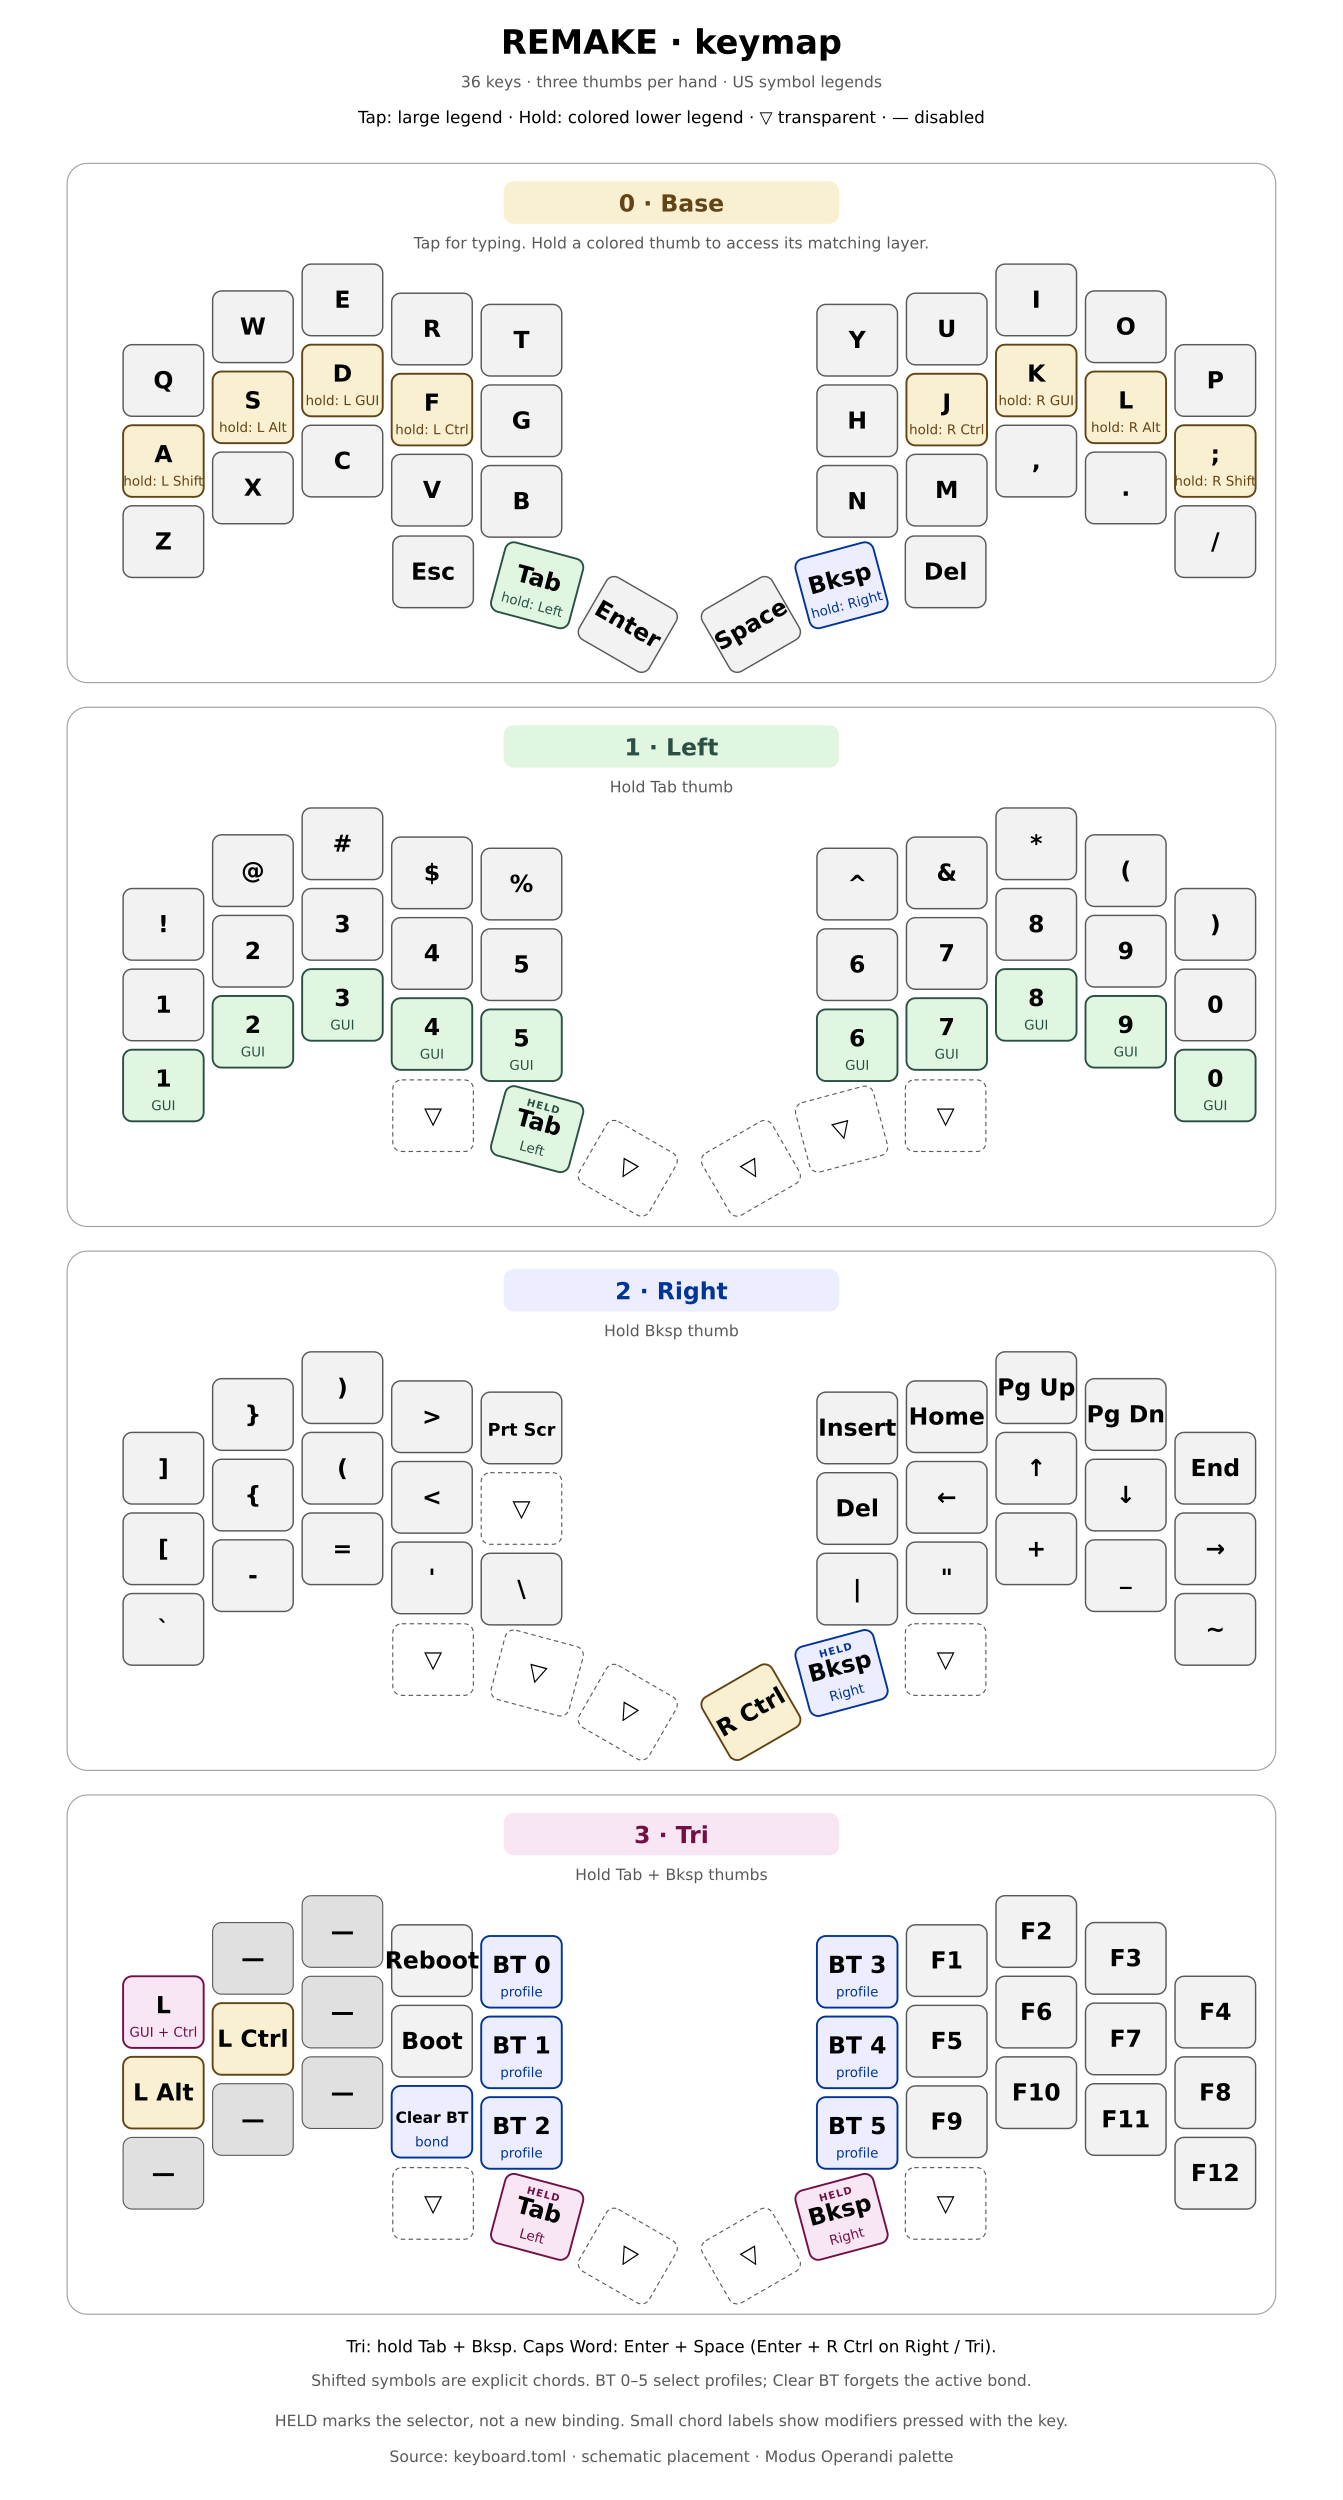
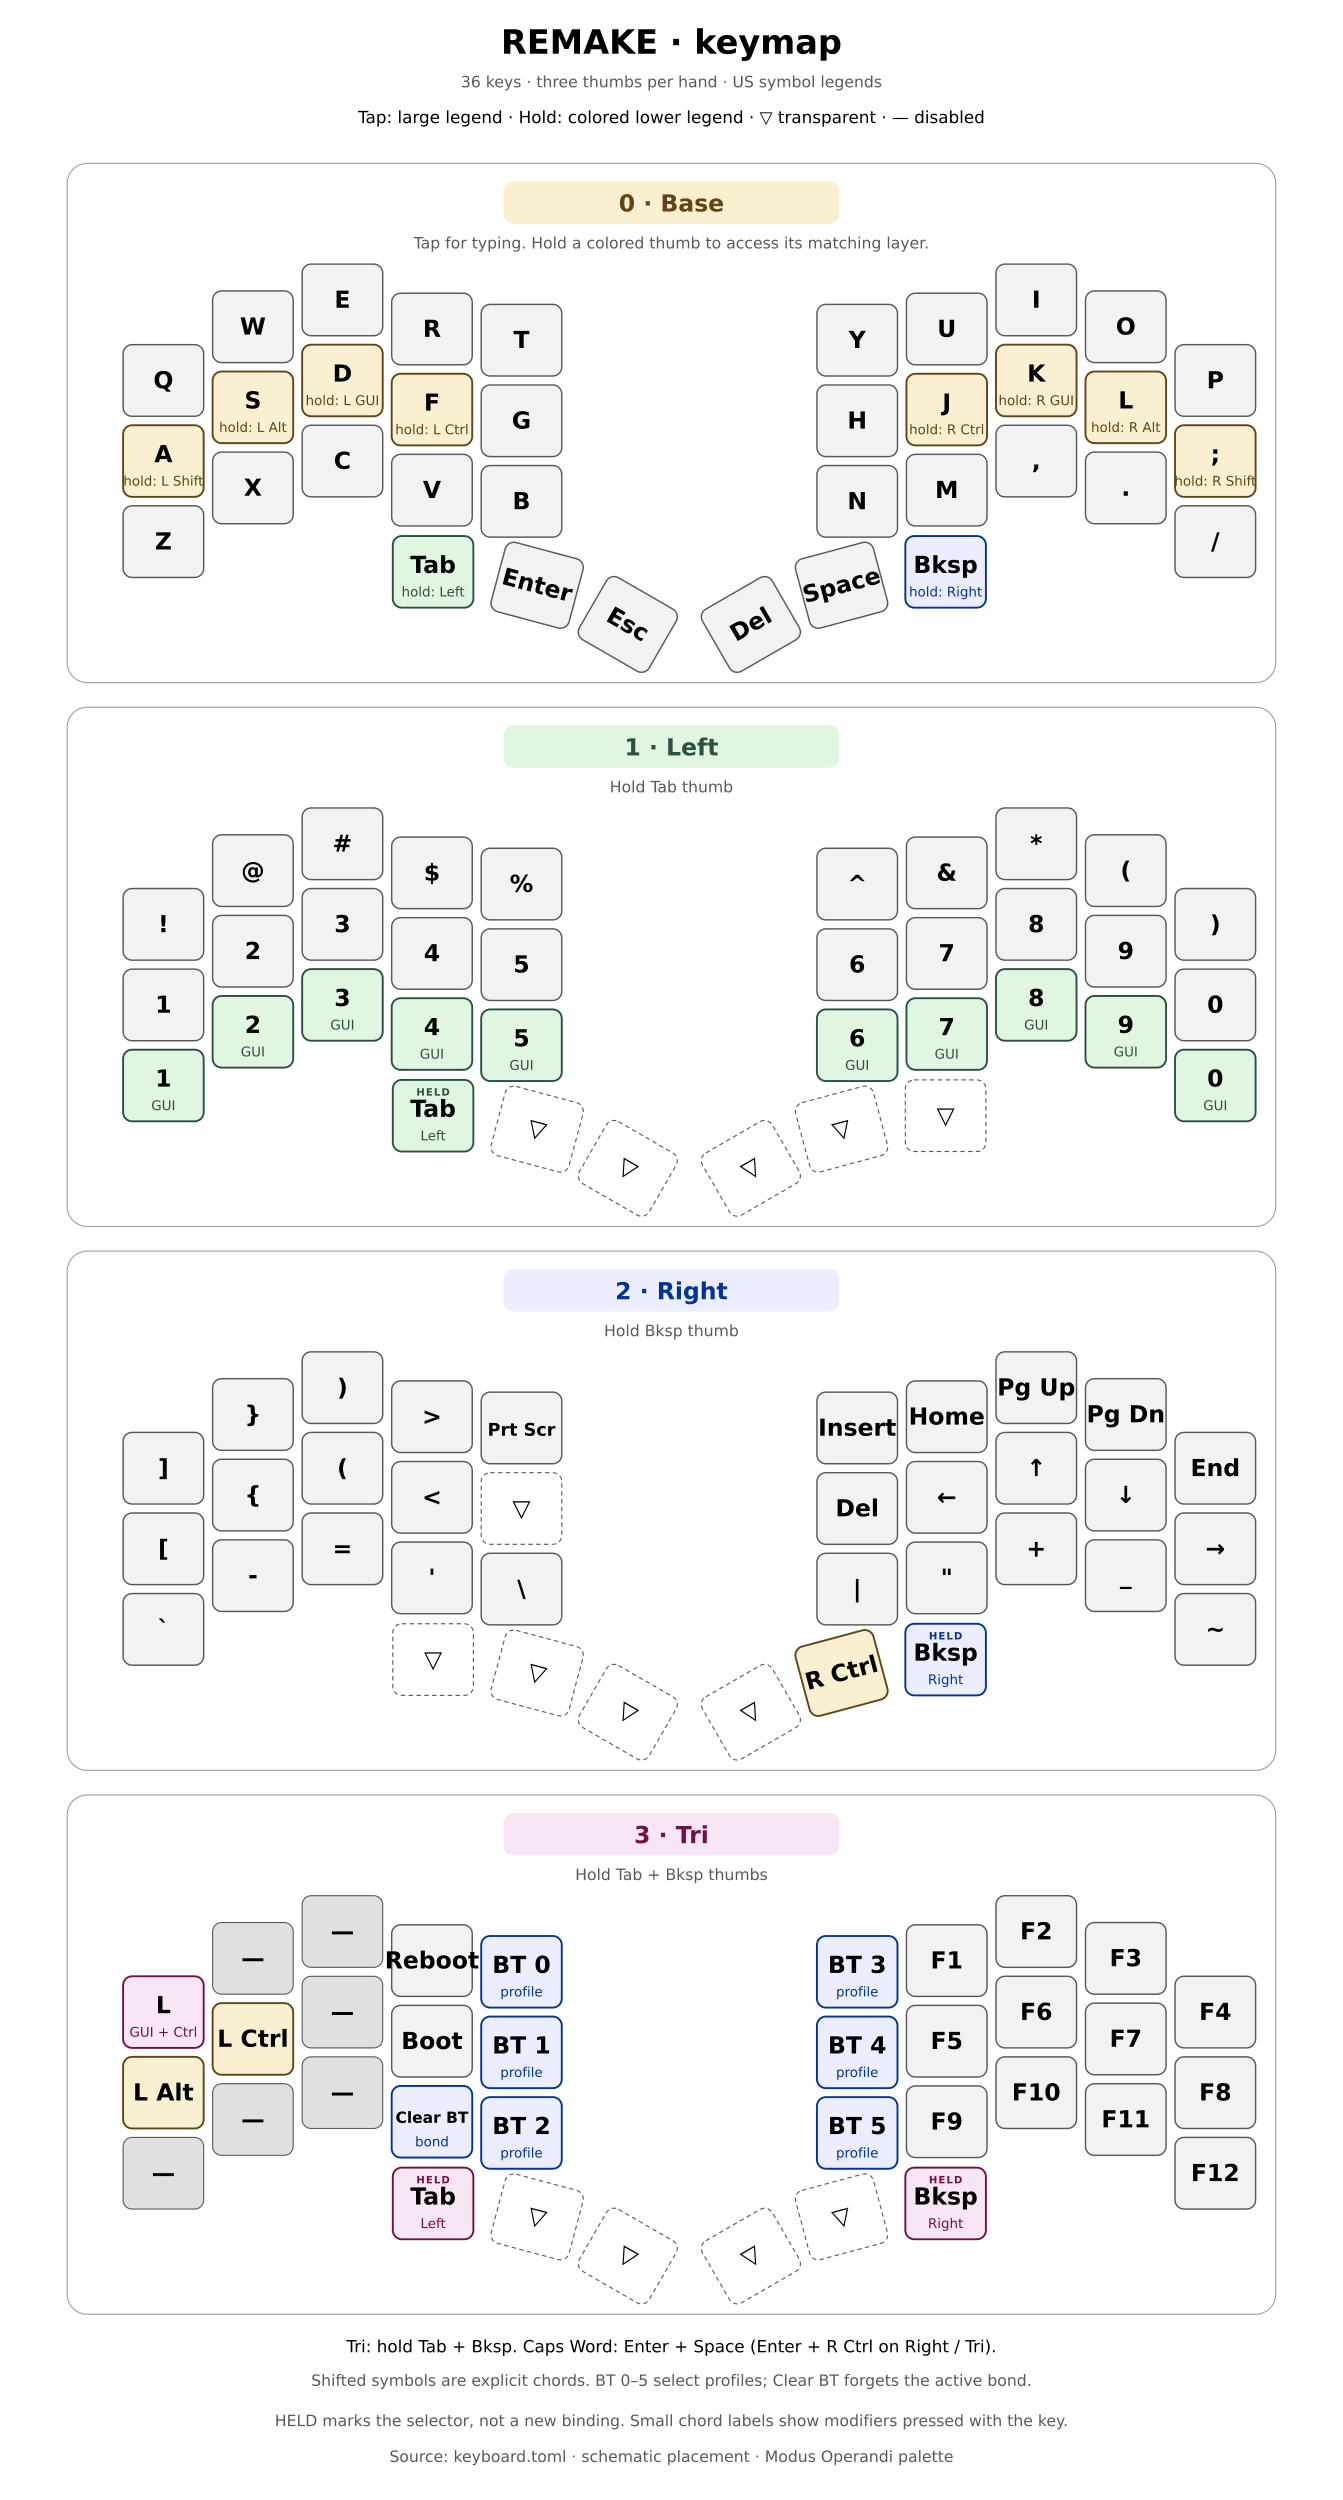
<svg xmlns="http://www.w3.org/2000/svg" width="1200" height="2234" viewBox="0 0 1200 2234" role="img" aria-labelledby="title description">
  <style>
text{font-family:"DejaVu Sans",sans-serif;fill:#000000;text-anchor:middle}
.binding text{fill:#000000}
.dim{fill:#595959}.binding .dim{fill:#595959}
.title{font-size:30px;font-weight:700}
.heading{font-size:21px;font-weight:700}.caption{font-size:14px}
.legend{font-size:15px}.main{font-size:21px;font-weight:600}
.sub{font-size:12px}.flag{font-size:9px;font-weight:700;letter-spacing:1px}
.key{fill:#f2f2f2;stroke:#595959;stroke-width:1.3}
.disabled{fill:#e0e0e0;stroke:#595959;stroke-width:1}
.transparent{fill:#ffffff;stroke:#595959;stroke-dasharray:4 3}
</style>
  <rect width="1200" height="2234" fill="#ffffff" />
  <text class="title" x="600" y="48">REMAKE · keymap</text>
  <text class="caption dim" x="600" y="78">36 keys · three thumbs per hand · US symbol legends</text>
  <text class="legend" x="600" y="110">Tap: large legend · Hold: colored lower legend · ▽ transparent · — disabled</text>
  <g id="layer-0" data-layer="Base">
    <rect x="60" y="146" width="1080" height="464" rx="18" fill="#ffffff" stroke="#9f9f9f" />
    <rect x="450" y="162" width="300" height="38" rx="9" fill="#f8f0d0" />
    <text class="heading" x="600" y="189" style="fill:#624416">0 · Base</text>
    <text class="caption dim" x="600" y="222">Tap for typing. Hold a colored thumb to access its matching layer.</text>
    <g class="binding" data-row="0" data-col="0" data-action="Q" transform="translate(146 340) rotate(0)">
      <rect class="key" x="-36" y="-32" width="72" height="64" rx="8" />
      <text class="main" x="0" y="7" style="font-size:21.0px">Q</text>
    </g>
    <g class="binding" data-row="0" data-col="1" data-action="W" transform="translate(226 292) rotate(0)">
      <rect class="key" x="-36" y="-32" width="72" height="64" rx="8" />
      <text class="main" x="0" y="7" style="font-size:21.0px">W</text>
    </g>
    <g class="binding" data-row="0" data-col="2" data-action="E" transform="translate(306 268) rotate(0)">
      <rect class="key" x="-36" y="-32" width="72" height="64" rx="8" />
      <text class="main" x="0" y="7" style="font-size:21.0px">E</text>
    </g>
    <g class="binding" data-row="0" data-col="3" data-action="R" transform="translate(386 294) rotate(0)">
      <rect class="key" x="-36" y="-32" width="72" height="64" rx="8" />
      <text class="main" x="0" y="7" style="font-size:21.0px">R</text>
    </g>
    <g class="binding" data-row="0" data-col="4" data-action="T" transform="translate(466 304) rotate(0)">
      <rect class="key" x="-36" y="-32" width="72" height="64" rx="8" />
      <text class="main" x="0" y="7" style="font-size:21.0px">T</text>
    </g>
    <g class="binding" data-row="0" data-col="5" data-action="Y" transform="translate(766 304) rotate(0)">
      <rect class="key" x="-36" y="-32" width="72" height="64" rx="8" />
      <text class="main" x="0" y="7" style="font-size:21.0px">Y</text>
    </g>
    <g class="binding" data-row="0" data-col="6" data-action="U" transform="translate(846 294) rotate(0)">
      <rect class="key" x="-36" y="-32" width="72" height="64" rx="8" />
      <text class="main" x="0" y="7" style="font-size:21.0px">U</text>
    </g>
    <g class="binding" data-row="0" data-col="7" data-action="I" transform="translate(926 268) rotate(0)">
      <rect class="key" x="-36" y="-32" width="72" height="64" rx="8" />
      <text class="main" x="0" y="7" style="font-size:21.0px">I</text>
    </g>
    <g class="binding" data-row="0" data-col="8" data-action="O" transform="translate(1006 292) rotate(0)">
      <rect class="key" x="-36" y="-32" width="72" height="64" rx="8" />
      <text class="main" x="0" y="7" style="font-size:21.0px">O</text>
    </g>
    <g class="binding" data-row="0" data-col="9" data-action="P" transform="translate(1086 340) rotate(0)">
      <rect class="key" x="-36" y="-32" width="72" height="64" rx="8" />
      <text class="main" x="0" y="7" style="font-size:21.0px">P</text>
    </g>
    <g class="binding" data-row="1" data-col="0" data-action="MT(A, LShift)" transform="translate(146 412) rotate(0)">
      <rect class="key" x="-36" y="-32" width="72" height="64" rx="8" style="fill:#f8f0d0;stroke:#624416;stroke-width:1.7" />
      <text class="main" x="0" y="1" style="font-size:21.0px">A</text>
      <text class="sub" x="0" y="22" style="fill:#624416" textLength="64" lengthAdjust="spacingAndGlyphs">hold: L Shift</text>
    </g>
    <g class="binding" data-row="1" data-col="1" data-action="MT(S, LAlt)" transform="translate(226 364) rotate(0)">
      <rect class="key" x="-36" y="-32" width="72" height="64" rx="8" style="fill:#f8f0d0;stroke:#624416;stroke-width:1.7" />
      <text class="main" x="0" y="1" style="font-size:21.0px">S</text>
      <text class="sub" x="0" y="22" style="fill:#624416" textLength="64" lengthAdjust="spacingAndGlyphs">hold: L Alt</text>
    </g>
    <g class="binding" data-row="1" data-col="2" data-action="MT(D, LGui)" transform="translate(306 340) rotate(0)">
      <rect class="key" x="-36" y="-32" width="72" height="64" rx="8" style="fill:#f8f0d0;stroke:#624416;stroke-width:1.7" />
      <text class="main" x="0" y="1" style="font-size:21.0px">D</text>
      <text class="sub" x="0" y="22" style="fill:#624416" textLength="64" lengthAdjust="spacingAndGlyphs">hold: L GUI</text>
    </g>
    <g class="binding" data-row="1" data-col="3" data-action="MT(F, LCtrl)" transform="translate(386 366) rotate(0)">
      <rect class="key" x="-36" y="-32" width="72" height="64" rx="8" style="fill:#f8f0d0;stroke:#624416;stroke-width:1.7" />
      <text class="main" x="0" y="1" style="font-size:21.0px">F</text>
      <text class="sub" x="0" y="22" style="fill:#624416" textLength="64" lengthAdjust="spacingAndGlyphs">hold: L Ctrl</text>
    </g>
    <g class="binding" data-row="1" data-col="4" data-action="G" transform="translate(466 376) rotate(0)">
      <rect class="key" x="-36" y="-32" width="72" height="64" rx="8" />
      <text class="main" x="0" y="7" style="font-size:21.0px">G</text>
    </g>
    <g class="binding" data-row="1" data-col="5" data-action="H" transform="translate(766 376) rotate(0)">
      <rect class="key" x="-36" y="-32" width="72" height="64" rx="8" />
      <text class="main" x="0" y="7" style="font-size:21.0px">H</text>
    </g>
    <g class="binding" data-row="1" data-col="6" data-action="MT(J, RCtrl)" transform="translate(846 366) rotate(0)">
      <rect class="key" x="-36" y="-32" width="72" height="64" rx="8" style="fill:#f8f0d0;stroke:#624416;stroke-width:1.7" />
      <text class="main" x="0" y="1" style="font-size:21.0px">J</text>
      <text class="sub" x="0" y="22" style="fill:#624416" textLength="64" lengthAdjust="spacingAndGlyphs">hold: R Ctrl</text>
    </g>
    <g class="binding" data-row="1" data-col="7" data-action="MT(K, RGui)" transform="translate(926 340) rotate(0)">
      <rect class="key" x="-36" y="-32" width="72" height="64" rx="8" style="fill:#f8f0d0;stroke:#624416;stroke-width:1.7" />
      <text class="main" x="0" y="1" style="font-size:21.0px">K</text>
      <text class="sub" x="0" y="22" style="fill:#624416" textLength="64" lengthAdjust="spacingAndGlyphs">hold: R GUI</text>
    </g>
    <g class="binding" data-row="1" data-col="8" data-action="MT(L, RAlt)" transform="translate(1006 364) rotate(0)">
      <rect class="key" x="-36" y="-32" width="72" height="64" rx="8" style="fill:#f8f0d0;stroke:#624416;stroke-width:1.7" />
      <text class="main" x="0" y="1" style="font-size:21.0px">L</text>
      <text class="sub" x="0" y="22" style="fill:#624416" textLength="64" lengthAdjust="spacingAndGlyphs">hold: R Alt</text>
    </g>
    <g class="binding" data-row="1" data-col="9" data-action="MT(Semicolon, RShift)" transform="translate(1086 412) rotate(0)">
      <rect class="key" x="-36" y="-32" width="72" height="64" rx="8" style="fill:#f8f0d0;stroke:#624416;stroke-width:1.7" />
      <text class="main" x="0" y="1" style="font-size:21.0px">;</text>
      <text class="sub" x="0" y="22" style="fill:#624416" textLength="64" lengthAdjust="spacingAndGlyphs">hold: R Shift</text>
    </g>
    <g class="binding" data-row="2" data-col="0" data-action="Z" transform="translate(146 484) rotate(0)">
      <rect class="key" x="-36" y="-32" width="72" height="64" rx="8" />
      <text class="main" x="0" y="7" style="font-size:21.0px">Z</text>
    </g>
    <g class="binding" data-row="2" data-col="1" data-action="X" transform="translate(226 436) rotate(0)">
      <rect class="key" x="-36" y="-32" width="72" height="64" rx="8" />
      <text class="main" x="0" y="7" style="font-size:21.0px">X</text>
    </g>
    <g class="binding" data-row="2" data-col="2" data-action="C" transform="translate(306 412) rotate(0)">
      <rect class="key" x="-36" y="-32" width="72" height="64" rx="8" />
      <text class="main" x="0" y="7" style="font-size:21.0px">C</text>
    </g>
    <g class="binding" data-row="2" data-col="3" data-action="V" transform="translate(386 438) rotate(0)">
      <rect class="key" x="-36" y="-32" width="72" height="64" rx="8" />
      <text class="main" x="0" y="7" style="font-size:21.0px">V</text>
    </g>
    <g class="binding" data-row="2" data-col="4" data-action="B" transform="translate(466 448) rotate(0)">
      <rect class="key" x="-36" y="-32" width="72" height="64" rx="8" />
      <text class="main" x="0" y="7" style="font-size:21.0px">B</text>
    </g>
    <g class="binding" data-row="2" data-col="5" data-action="N" transform="translate(766 448) rotate(0)">
      <rect class="key" x="-36" y="-32" width="72" height="64" rx="8" />
      <text class="main" x="0" y="7" style="font-size:21.0px">N</text>
    </g>
    <g class="binding" data-row="2" data-col="6" data-action="M" transform="translate(846 438) rotate(0)">
      <rect class="key" x="-36" y="-32" width="72" height="64" rx="8" />
      <text class="main" x="0" y="7" style="font-size:21.0px">M</text>
    </g>
    <g class="binding" data-row="2" data-col="7" data-action="Comma" transform="translate(926 412) rotate(0)">
      <rect class="key" x="-36" y="-32" width="72" height="64" rx="8" />
      <text class="main" x="0" y="7" style="font-size:21.0px">,</text>
    </g>
    <g class="binding" data-row="2" data-col="8" data-action="Dot" transform="translate(1006 436) rotate(0)">
      <rect class="key" x="-36" y="-32" width="72" height="64" rx="8" />
      <text class="main" x="0" y="7" style="font-size:21.0px">.</text>
    </g>
    <g class="binding" data-row="2" data-col="9" data-action="Slash" transform="translate(1086 484) rotate(0)">
      <rect class="key" x="-36" y="-32" width="72" height="64" rx="8" />
      <text class="main" x="0" y="7" style="font-size:21.0px">/</text>
    </g>
-     <g class="binding" data-row="3" data-col="2" data-action="Escape" transform="translate(387 511) rotate(0)">
-       <rect class="key" x="-36" y="-32" width="72" height="64" rx="8" />
-       <text class="main" x="0" y="7" style="font-size:21.0px">Esc</text>
-     </g>
-     <g class="binding" data-row="3" data-col="3" data-action="LT(1, Tab, THUMB)" transform="translate(480 523) rotate(15)">
+     <g class="binding" data-row="3" data-col="2" data-action="LT(1, Tab, THUMB)" transform="translate(387 511) rotate(0)">
      <rect class="key" x="-36" y="-32" width="72" height="64" rx="8" style="fill:#e0f6e0;stroke:#2a5045;stroke-width:1.7" />
      <text class="main" x="0" y="1" style="font-size:21.0px">Tab</text>
      <text class="sub" x="0" y="22" style="fill:#2a5045">hold: Left</text>
    </g>
-     <g class="binding" data-row="3" data-col="4" data-action="Enter" transform="translate(561 558) rotate(30)">
+     <g class="binding" data-row="3" data-col="3" data-action="Enter" transform="translate(480 523) rotate(15)">
      <rect class="key" x="-36" y="-32" width="72" height="64" rx="8" />
      <text class="main" x="0" y="7" style="font-size:21.0px">Enter</text>
    </g>
-     <g class="binding" data-row="3" data-col="5" data-action="Space" transform="translate(671 558) rotate(-30)">
+     <g class="binding" data-row="3" data-col="4" data-action="Escape" transform="translate(561 558) rotate(30)">
+       <rect class="key" x="-36" y="-32" width="72" height="64" rx="8" />
+       <text class="main" x="0" y="7" style="font-size:21.0px">Esc</text>
+     </g>
+     <g class="binding" data-row="3" data-col="5" data-action="Delete" transform="translate(671 558) rotate(-30)">
+       <rect class="key" x="-36" y="-32" width="72" height="64" rx="8" />
+       <text class="main" x="0" y="7" style="font-size:21.0px">Del</text>
+     </g>
+     <g class="binding" data-row="3" data-col="6" data-action="Space" transform="translate(752 523) rotate(-15)">
      <rect class="key" x="-36" y="-32" width="72" height="64" rx="8" />
      <text class="main" x="0" y="7" style="font-size:21.0px">Space</text>
    </g>
-     <g class="binding" data-row="3" data-col="6" data-action="LT(2, Backspace, THUMB)" transform="translate(752 523) rotate(-15)">
+     <g class="binding" data-row="3" data-col="7" data-action="LT(2, Backspace, THUMB)" transform="translate(845 511) rotate(0)">
      <rect class="key" x="-36" y="-32" width="72" height="64" rx="8" style="fill:#ecedff;stroke:#003497;stroke-width:1.7" />
      <text class="main" x="0" y="1" style="font-size:21.0px">Bksp</text>
      <text class="sub" x="0" y="22" style="fill:#003497" textLength="64" lengthAdjust="spacingAndGlyphs">hold: Right</text>
-     </g>
-     <g class="binding" data-row="3" data-col="7" data-action="Delete" transform="translate(845 511) rotate(0)">
-       <rect class="key" x="-36" y="-32" width="72" height="64" rx="8" />
-       <text class="main" x="0" y="7" style="font-size:21.0px">Del</text>
    </g>
  </g>
  <g id="layer-1" data-layer="Left">
    <rect x="60" y="632" width="1080" height="464" rx="18" fill="#ffffff" stroke="#9f9f9f" />
    <rect x="450" y="648" width="300" height="38" rx="9" fill="#e0f6e0" />
    <text class="heading" x="600" y="675" style="fill:#2a5045">1 · Left</text>
    <text class="caption dim" x="600" y="708">Hold Tab thumb</text>
    <g class="binding" data-row="0" data-col="0" data-action="WM(1, LShift)" transform="translate(146 826) rotate(0)">
      <rect class="key" x="-36" y="-32" width="72" height="64" rx="8" />
      <text class="main" x="0" y="7" style="font-size:21.0px">!</text>
    </g>
    <g class="binding" data-row="0" data-col="1" data-action="WM(2, LShift)" transform="translate(226 778) rotate(0)">
      <rect class="key" x="-36" y="-32" width="72" height="64" rx="8" />
      <text class="main" x="0" y="7" style="font-size:21.0px">@</text>
    </g>
    <g class="binding" data-row="0" data-col="2" data-action="WM(3, LShift)" transform="translate(306 754) rotate(0)">
      <rect class="key" x="-36" y="-32" width="72" height="64" rx="8" />
      <text class="main" x="0" y="7" style="font-size:21.0px">#</text>
    </g>
    <g class="binding" data-row="0" data-col="3" data-action="WM(4, LShift)" transform="translate(386 780) rotate(0)">
      <rect class="key" x="-36" y="-32" width="72" height="64" rx="8" />
      <text class="main" x="0" y="7" style="font-size:21.0px">$</text>
    </g>
    <g class="binding" data-row="0" data-col="4" data-action="WM(5, LShift)" transform="translate(466 790) rotate(0)">
      <rect class="key" x="-36" y="-32" width="72" height="64" rx="8" />
      <text class="main" x="0" y="7" style="font-size:21.0px">%</text>
    </g>
    <g class="binding" data-row="0" data-col="5" data-action="WM(6, LShift)" transform="translate(766 790) rotate(0)">
      <rect class="key" x="-36" y="-32" width="72" height="64" rx="8" />
      <text class="main" x="0" y="7" style="font-size:21.0px">^</text>
    </g>
    <g class="binding" data-row="0" data-col="6" data-action="WM(7, LShift)" transform="translate(846 780) rotate(0)">
      <rect class="key" x="-36" y="-32" width="72" height="64" rx="8" />
      <text class="main" x="0" y="7" style="font-size:21.0px">&amp;</text>
    </g>
    <g class="binding" data-row="0" data-col="7" data-action="WM(8, LShift)" transform="translate(926 754) rotate(0)">
      <rect class="key" x="-36" y="-32" width="72" height="64" rx="8" />
      <text class="main" x="0" y="7" style="font-size:21.0px">*</text>
    </g>
    <g class="binding" data-row="0" data-col="8" data-action="WM(9, LShift)" transform="translate(1006 778) rotate(0)">
      <rect class="key" x="-36" y="-32" width="72" height="64" rx="8" />
      <text class="main" x="0" y="7" style="font-size:21.0px">(</text>
    </g>
    <g class="binding" data-row="0" data-col="9" data-action="WM(0, LShift)" transform="translate(1086 826) rotate(0)">
      <rect class="key" x="-36" y="-32" width="72" height="64" rx="8" />
      <text class="main" x="0" y="7" style="font-size:21.0px">)</text>
    </g>
    <g class="binding" data-row="1" data-col="0" data-action="1" transform="translate(146 898) rotate(0)">
      <rect class="key" x="-36" y="-32" width="72" height="64" rx="8" />
      <text class="main" x="0" y="7" style="font-size:21.0px">1</text>
    </g>
    <g class="binding" data-row="1" data-col="1" data-action="2" transform="translate(226 850) rotate(0)">
      <rect class="key" x="-36" y="-32" width="72" height="64" rx="8" />
      <text class="main" x="0" y="7" style="font-size:21.0px">2</text>
    </g>
    <g class="binding" data-row="1" data-col="2" data-action="3" transform="translate(306 826) rotate(0)">
      <rect class="key" x="-36" y="-32" width="72" height="64" rx="8" />
      <text class="main" x="0" y="7" style="font-size:21.0px">3</text>
    </g>
    <g class="binding" data-row="1" data-col="3" data-action="4" transform="translate(386 852) rotate(0)">
      <rect class="key" x="-36" y="-32" width="72" height="64" rx="8" />
      <text class="main" x="0" y="7" style="font-size:21.0px">4</text>
    </g>
    <g class="binding" data-row="1" data-col="4" data-action="5" transform="translate(466 862) rotate(0)">
      <rect class="key" x="-36" y="-32" width="72" height="64" rx="8" />
      <text class="main" x="0" y="7" style="font-size:21.0px">5</text>
    </g>
    <g class="binding" data-row="1" data-col="5" data-action="6" transform="translate(766 862) rotate(0)">
      <rect class="key" x="-36" y="-32" width="72" height="64" rx="8" />
      <text class="main" x="0" y="7" style="font-size:21.0px">6</text>
    </g>
    <g class="binding" data-row="1" data-col="6" data-action="7" transform="translate(846 852) rotate(0)">
      <rect class="key" x="-36" y="-32" width="72" height="64" rx="8" />
      <text class="main" x="0" y="7" style="font-size:21.0px">7</text>
    </g>
    <g class="binding" data-row="1" data-col="7" data-action="8" transform="translate(926 826) rotate(0)">
      <rect class="key" x="-36" y="-32" width="72" height="64" rx="8" />
      <text class="main" x="0" y="7" style="font-size:21.0px">8</text>
    </g>
    <g class="binding" data-row="1" data-col="8" data-action="9" transform="translate(1006 850) rotate(0)">
      <rect class="key" x="-36" y="-32" width="72" height="64" rx="8" />
      <text class="main" x="0" y="7" style="font-size:21.0px">9</text>
    </g>
    <g class="binding" data-row="1" data-col="9" data-action="0" transform="translate(1086 898) rotate(0)">
      <rect class="key" x="-36" y="-32" width="72" height="64" rx="8" />
      <text class="main" x="0" y="7" style="font-size:21.0px">0</text>
    </g>
    <g class="binding" data-row="2" data-col="0" data-action="WM(1, LGui)" transform="translate(146 970) rotate(0)">
      <rect class="key" x="-36" y="-32" width="72" height="64" rx="8" style="fill:#e0f6e0;stroke:#2a5045;stroke-width:1.7" />
      <text class="main" x="0" y="1" style="font-size:21.0px">1</text>
      <text class="sub" x="0" y="22" style="fill:#2a5045">GUI</text>
    </g>
    <g class="binding" data-row="2" data-col="1" data-action="WM(2, LGui)" transform="translate(226 922) rotate(0)">
      <rect class="key" x="-36" y="-32" width="72" height="64" rx="8" style="fill:#e0f6e0;stroke:#2a5045;stroke-width:1.7" />
      <text class="main" x="0" y="1" style="font-size:21.0px">2</text>
      <text class="sub" x="0" y="22" style="fill:#2a5045">GUI</text>
    </g>
    <g class="binding" data-row="2" data-col="2" data-action="WM(3, LGui)" transform="translate(306 898) rotate(0)">
      <rect class="key" x="-36" y="-32" width="72" height="64" rx="8" style="fill:#e0f6e0;stroke:#2a5045;stroke-width:1.7" />
      <text class="main" x="0" y="1" style="font-size:21.0px">3</text>
      <text class="sub" x="0" y="22" style="fill:#2a5045">GUI</text>
    </g>
    <g class="binding" data-row="2" data-col="3" data-action="WM(4, LGui)" transform="translate(386 924) rotate(0)">
      <rect class="key" x="-36" y="-32" width="72" height="64" rx="8" style="fill:#e0f6e0;stroke:#2a5045;stroke-width:1.7" />
      <text class="main" x="0" y="1" style="font-size:21.0px">4</text>
      <text class="sub" x="0" y="22" style="fill:#2a5045">GUI</text>
    </g>
    <g class="binding" data-row="2" data-col="4" data-action="WM(5, LGui)" transform="translate(466 934) rotate(0)">
      <rect class="key" x="-36" y="-32" width="72" height="64" rx="8" style="fill:#e0f6e0;stroke:#2a5045;stroke-width:1.7" />
      <text class="main" x="0" y="1" style="font-size:21.0px">5</text>
      <text class="sub" x="0" y="22" style="fill:#2a5045">GUI</text>
    </g>
    <g class="binding" data-row="2" data-col="5" data-action="WM(6, LGui)" transform="translate(766 934) rotate(0)">
      <rect class="key" x="-36" y="-32" width="72" height="64" rx="8" style="fill:#e0f6e0;stroke:#2a5045;stroke-width:1.7" />
      <text class="main" x="0" y="1" style="font-size:21.0px">6</text>
      <text class="sub" x="0" y="22" style="fill:#2a5045">GUI</text>
    </g>
    <g class="binding" data-row="2" data-col="6" data-action="WM(7, LGui)" transform="translate(846 924) rotate(0)">
      <rect class="key" x="-36" y="-32" width="72" height="64" rx="8" style="fill:#e0f6e0;stroke:#2a5045;stroke-width:1.7" />
      <text class="main" x="0" y="1" style="font-size:21.0px">7</text>
      <text class="sub" x="0" y="22" style="fill:#2a5045">GUI</text>
    </g>
    <g class="binding" data-row="2" data-col="7" data-action="WM(8, LGui)" transform="translate(926 898) rotate(0)">
      <rect class="key" x="-36" y="-32" width="72" height="64" rx="8" style="fill:#e0f6e0;stroke:#2a5045;stroke-width:1.7" />
      <text class="main" x="0" y="1" style="font-size:21.0px">8</text>
      <text class="sub" x="0" y="22" style="fill:#2a5045">GUI</text>
    </g>
    <g class="binding" data-row="2" data-col="8" data-action="WM(9, LGui)" transform="translate(1006 922) rotate(0)">
      <rect class="key" x="-36" y="-32" width="72" height="64" rx="8" style="fill:#e0f6e0;stroke:#2a5045;stroke-width:1.7" />
      <text class="main" x="0" y="1" style="font-size:21.0px">9</text>
      <text class="sub" x="0" y="22" style="fill:#2a5045">GUI</text>
    </g>
    <g class="binding" data-row="2" data-col="9" data-action="WM(0, LGui)" transform="translate(1086 970) rotate(0)">
      <rect class="key" x="-36" y="-32" width="72" height="64" rx="8" style="fill:#e0f6e0;stroke:#2a5045;stroke-width:1.7" />
      <text class="main" x="0" y="1" style="font-size:21.0px">0</text>
      <text class="sub" x="0" y="22" style="fill:#2a5045">GUI</text>
    </g>
    <g class="binding" data-row="3" data-col="2" data-action="_" transform="translate(387 997) rotate(0)">
-       <rect class="transparent" x="-36" y="-32" width="72" height="64" rx="8" />
-       <text class="main" x="0" y="7" style="font-size:21.0px">▽</text>
-     </g>
-     <g class="binding" data-row="3" data-col="3" data-action="_" transform="translate(480 1009) rotate(15)">
      <rect class="key" x="-36" y="-32" width="72" height="64" rx="8" style="fill:#e0f6e0;stroke:#2a5045;stroke-width:1.7" />
      <text class="flag" x="0" y="-18" style="fill:#2a5045">HELD</text>
      <text class="main" x="0" y="1" style="font-size:21.0px">Tab</text>
      <text class="sub" x="0" y="22" style="fill:#2a5045">Left</text>
+     </g>
+     <g class="binding" data-row="3" data-col="3" data-action="_" transform="translate(480 1009) rotate(15)">
+       <rect class="transparent" x="-36" y="-32" width="72" height="64" rx="8" />
+       <text class="main" x="0" y="7" style="font-size:21.0px">▽</text>
    </g>
    <g class="binding" data-row="3" data-col="4" data-action="_" transform="translate(561 1044) rotate(30)">
      <rect class="transparent" x="-36" y="-32" width="72" height="64" rx="8" />
      <text class="main" x="0" y="7" style="font-size:21.0px">▽</text>
    </g>
    <g class="binding" data-row="3" data-col="5" data-action="_" transform="translate(671 1044) rotate(-30)">
      <rect class="transparent" x="-36" y="-32" width="72" height="64" rx="8" />
      <text class="main" x="0" y="7" style="font-size:21.0px">▽</text>
    </g>
    <g class="binding" data-row="3" data-col="6" data-action="_" transform="translate(752 1009) rotate(-15)">
      <rect class="transparent" x="-36" y="-32" width="72" height="64" rx="8" />
      <text class="main" x="0" y="7" style="font-size:21.0px">▽</text>
    </g>
    <g class="binding" data-row="3" data-col="7" data-action="_" transform="translate(845 997) rotate(0)">
      <rect class="transparent" x="-36" y="-32" width="72" height="64" rx="8" />
      <text class="main" x="0" y="7" style="font-size:21.0px">▽</text>
    </g>
  </g>
  <g id="layer-2" data-layer="Right">
    <rect x="60" y="1118" width="1080" height="464" rx="18" fill="#ffffff" stroke="#9f9f9f" />
    <rect x="450" y="1134" width="300" height="38" rx="9" fill="#ecedff" />
    <text class="heading" x="600" y="1161" style="fill:#003497">2 · Right</text>
    <text class="caption dim" x="600" y="1194">Hold Bksp thumb</text>
    <g class="binding" data-row="0" data-col="0" data-action="RightBracket" transform="translate(146 1312) rotate(0)">
      <rect class="key" x="-36" y="-32" width="72" height="64" rx="8" />
      <text class="main" x="0" y="7" style="font-size:21.0px">]</text>
    </g>
    <g class="binding" data-row="0" data-col="1" data-action="WM(RightBracket, LShift)" transform="translate(226 1264) rotate(0)">
      <rect class="key" x="-36" y="-32" width="72" height="64" rx="8" />
      <text class="main" x="0" y="7" style="font-size:21.0px">}</text>
    </g>
    <g class="binding" data-row="0" data-col="2" data-action="WM(0, LShift)" transform="translate(306 1240) rotate(0)">
      <rect class="key" x="-36" y="-32" width="72" height="64" rx="8" />
      <text class="main" x="0" y="7" style="font-size:21.0px">)</text>
    </g>
    <g class="binding" data-row="0" data-col="3" data-action="WM(Dot, LShift)" transform="translate(386 1266) rotate(0)">
      <rect class="key" x="-36" y="-32" width="72" height="64" rx="8" />
      <text class="main" x="0" y="7" style="font-size:21.0px">&gt;</text>
    </g>
    <g class="binding" data-row="0" data-col="4" data-action="PrintScreen" transform="translate(466 1276) rotate(0)">
      <rect class="key" x="-36" y="-32" width="72" height="64" rx="8" />
      <text class="main" x="0" y="7" style="font-size:15.7px">Prt Scr</text>
    </g>
    <g class="binding" data-row="0" data-col="5" data-action="Insert" transform="translate(766 1276) rotate(0)">
      <rect class="key" x="-36" y="-32" width="72" height="64" rx="8" />
      <text class="main" x="0" y="7" style="font-size:21.0px">Insert</text>
    </g>
    <g class="binding" data-row="0" data-col="6" data-action="Home" transform="translate(846 1266) rotate(0)">
      <rect class="key" x="-36" y="-32" width="72" height="64" rx="8" />
      <text class="main" x="0" y="7" style="font-size:21.0px">Home</text>
    </g>
    <g class="binding" data-row="0" data-col="7" data-action="PageUp" transform="translate(926 1240) rotate(0)">
      <rect class="key" x="-36" y="-32" width="72" height="64" rx="8" />
      <text class="main" x="0" y="7" style="font-size:21.0px">Pg Up</text>
    </g>
    <g class="binding" data-row="0" data-col="8" data-action="PageDown" transform="translate(1006 1264) rotate(0)">
      <rect class="key" x="-36" y="-32" width="72" height="64" rx="8" />
      <text class="main" x="0" y="7" style="font-size:21.0px">Pg Dn</text>
    </g>
    <g class="binding" data-row="0" data-col="9" data-action="End" transform="translate(1086 1312) rotate(0)">
      <rect class="key" x="-36" y="-32" width="72" height="64" rx="8" />
      <text class="main" x="0" y="7" style="font-size:21.0px">End</text>
    </g>
    <g class="binding" data-row="1" data-col="0" data-action="LeftBracket" transform="translate(146 1384) rotate(0)">
      <rect class="key" x="-36" y="-32" width="72" height="64" rx="8" />
      <text class="main" x="0" y="7" style="font-size:21.0px">[</text>
    </g>
    <g class="binding" data-row="1" data-col="1" data-action="WM(LeftBracket, LShift)" transform="translate(226 1336) rotate(0)">
      <rect class="key" x="-36" y="-32" width="72" height="64" rx="8" />
      <text class="main" x="0" y="7" style="font-size:21.0px">{</text>
    </g>
    <g class="binding" data-row="1" data-col="2" data-action="WM(9, LShift)" transform="translate(306 1312) rotate(0)">
      <rect class="key" x="-36" y="-32" width="72" height="64" rx="8" />
      <text class="main" x="0" y="7" style="font-size:21.0px">(</text>
    </g>
    <g class="binding" data-row="1" data-col="3" data-action="WM(Comma, LShift)" transform="translate(386 1338) rotate(0)">
      <rect class="key" x="-36" y="-32" width="72" height="64" rx="8" />
      <text class="main" x="0" y="7" style="font-size:21.0px">&lt;</text>
    </g>
    <g class="binding" data-row="1" data-col="4" data-action="_" transform="translate(466 1348) rotate(0)">
      <rect class="transparent" x="-36" y="-32" width="72" height="64" rx="8" />
      <text class="main" x="0" y="7" style="font-size:21.0px">▽</text>
    </g>
    <g class="binding" data-row="1" data-col="5" data-action="Delete" transform="translate(766 1348) rotate(0)">
      <rect class="key" x="-36" y="-32" width="72" height="64" rx="8" />
      <text class="main" x="0" y="7" style="font-size:21.0px">Del</text>
    </g>
    <g class="binding" data-row="1" data-col="6" data-action="Left" transform="translate(846 1338) rotate(0)">
      <rect class="key" x="-36" y="-32" width="72" height="64" rx="8" />
      <text class="main" x="0" y="7" style="font-size:21.0px">←</text>
    </g>
    <g class="binding" data-row="1" data-col="7" data-action="Up" transform="translate(926 1312) rotate(0)">
      <rect class="key" x="-36" y="-32" width="72" height="64" rx="8" />
      <text class="main" x="0" y="7" style="font-size:21.0px">↑</text>
    </g>
    <g class="binding" data-row="1" data-col="8" data-action="Down" transform="translate(1006 1336) rotate(0)">
      <rect class="key" x="-36" y="-32" width="72" height="64" rx="8" />
      <text class="main" x="0" y="7" style="font-size:21.0px">↓</text>
    </g>
    <g class="binding" data-row="1" data-col="9" data-action="Right" transform="translate(1086 1384) rotate(0)">
      <rect class="key" x="-36" y="-32" width="72" height="64" rx="8" />
      <text class="main" x="0" y="7" style="font-size:21.0px">→</text>
    </g>
    <g class="binding" data-row="2" data-col="0" data-action="Grave" transform="translate(146 1456) rotate(0)">
      <rect class="key" x="-36" y="-32" width="72" height="64" rx="8" />
      <text class="main" x="0" y="7" style="font-size:21.0px">`</text>
    </g>
    <g class="binding" data-row="2" data-col="1" data-action="Minus" transform="translate(226 1408) rotate(0)">
      <rect class="key" x="-36" y="-32" width="72" height="64" rx="8" />
      <text class="main" x="0" y="7" style="font-size:21.0px">-</text>
    </g>
    <g class="binding" data-row="2" data-col="2" data-action="Equal" transform="translate(306 1384) rotate(0)">
      <rect class="key" x="-36" y="-32" width="72" height="64" rx="8" />
      <text class="main" x="0" y="7" style="font-size:21.0px">=</text>
    </g>
    <g class="binding" data-row="2" data-col="3" data-action="Quote" transform="translate(386 1410) rotate(0)">
      <rect class="key" x="-36" y="-32" width="72" height="64" rx="8" />
      <text class="main" x="0" y="7" style="font-size:21.0px">'</text>
    </g>
    <g class="binding" data-row="2" data-col="4" data-action="Backslash" transform="translate(466 1420) rotate(0)">
      <rect class="key" x="-36" y="-32" width="72" height="64" rx="8" />
      <text class="main" x="0" y="7" style="font-size:21.0px">\</text>
    </g>
    <g class="binding" data-row="2" data-col="5" data-action="WM(Backslash, LShift)" transform="translate(766 1420) rotate(0)">
      <rect class="key" x="-36" y="-32" width="72" height="64" rx="8" />
      <text class="main" x="0" y="7" style="font-size:21.0px">|</text>
    </g>
    <g class="binding" data-row="2" data-col="6" data-action="WM(Quote, LShift)" transform="translate(846 1410) rotate(0)">
      <rect class="key" x="-36" y="-32" width="72" height="64" rx="8" />
      <text class="main" x="0" y="7" style="font-size:21.0px">"</text>
    </g>
    <g class="binding" data-row="2" data-col="7" data-action="WM(Equal, LShift)" transform="translate(926 1384) rotate(0)">
      <rect class="key" x="-36" y="-32" width="72" height="64" rx="8" />
      <text class="main" x="0" y="7" style="font-size:21.0px">+</text>
    </g>
    <g class="binding" data-row="2" data-col="8" data-action="WM(Minus, LShift)" transform="translate(1006 1408) rotate(0)">
      <rect class="key" x="-36" y="-32" width="72" height="64" rx="8" />
      <text class="main" x="0" y="7" style="font-size:21.0px">_</text>
    </g>
    <g class="binding" data-row="2" data-col="9" data-action="WM(Grave, LShift)" transform="translate(1086 1456) rotate(0)">
      <rect class="key" x="-36" y="-32" width="72" height="64" rx="8" />
      <text class="main" x="0" y="7" style="font-size:21.0px">~</text>
    </g>
    <g class="binding" data-row="3" data-col="2" data-action="_" transform="translate(387 1483) rotate(0)">
      <rect class="transparent" x="-36" y="-32" width="72" height="64" rx="8" />
      <text class="main" x="0" y="7" style="font-size:21.0px">▽</text>
    </g>
    <g class="binding" data-row="3" data-col="3" data-action="_" transform="translate(480 1495) rotate(15)">
      <rect class="transparent" x="-36" y="-32" width="72" height="64" rx="8" />
      <text class="main" x="0" y="7" style="font-size:21.0px">▽</text>
    </g>
    <g class="binding" data-row="3" data-col="4" data-action="_" transform="translate(561 1530) rotate(30)">
      <rect class="transparent" x="-36" y="-32" width="72" height="64" rx="8" />
      <text class="main" x="0" y="7" style="font-size:21.0px">▽</text>
    </g>
-     <g class="binding" data-row="3" data-col="5" data-action="RCtrl" transform="translate(671 1530) rotate(-30)">
+     <g class="binding" data-row="3" data-col="5" data-action="_" transform="translate(671 1530) rotate(-30)">
+       <rect class="transparent" x="-36" y="-32" width="72" height="64" rx="8" />
+       <text class="main" x="0" y="7" style="font-size:21.0px">▽</text>
+     </g>
+     <g class="binding" data-row="3" data-col="6" data-action="RCtrl" transform="translate(752 1495) rotate(-15)">
      <rect class="key" x="-36" y="-32" width="72" height="64" rx="8" style="fill:#f8f0d0;stroke:#624416;stroke-width:1.7" />
      <text class="main" x="0" y="7" style="font-size:21.0px">R Ctrl</text>
    </g>
-     <g class="binding" data-row="3" data-col="6" data-action="_" transform="translate(752 1495) rotate(-15)">
+     <g class="binding" data-row="3" data-col="7" data-action="_" transform="translate(845 1483) rotate(0)">
      <rect class="key" x="-36" y="-32" width="72" height="64" rx="8" style="fill:#ecedff;stroke:#003497;stroke-width:1.7" />
      <text class="flag" x="0" y="-18" style="fill:#003497">HELD</text>
      <text class="main" x="0" y="1" style="font-size:21.0px">Bksp</text>
      <text class="sub" x="0" y="22" style="fill:#003497">Right</text>
-     </g>
-     <g class="binding" data-row="3" data-col="7" data-action="_" transform="translate(845 1483) rotate(0)">
-       <rect class="transparent" x="-36" y="-32" width="72" height="64" rx="8" />
-       <text class="main" x="0" y="7" style="font-size:21.0px">▽</text>
    </g>
  </g>
  <g id="layer-3" data-layer="Tri">
    <rect x="60" y="1604" width="1080" height="464" rx="18" fill="#ffffff" stroke="#9f9f9f" />
    <rect x="450" y="1620" width="300" height="38" rx="9" fill="#f8e6f5" />
    <text class="heading" x="600" y="1647" style="fill:#721045">3 · Tri</text>
    <text class="caption dim" x="600" y="1680">Hold Tab + Bksp thumbs</text>
    <g class="binding" data-row="0" data-col="0" data-action="WM(L, LGui | LCtrl)" transform="translate(146 1798) rotate(0)">
      <rect class="key" x="-36" y="-32" width="72" height="64" rx="8" style="fill:#f8e6f5;stroke:#721045;stroke-width:1.7" />
      <text class="main" x="0" y="1" style="font-size:21.0px">L</text>
      <text class="sub" x="0" y="22" style="fill:#721045">GUI + Ctrl</text>
    </g>
    <g class="binding" data-row="0" data-col="1" data-action="No" transform="translate(226 1750) rotate(0)">
      <rect class="disabled" x="-36" y="-32" width="72" height="64" rx="8" />
      <text class="main" x="0" y="7" style="font-size:21.0px">—</text>
    </g>
    <g class="binding" data-row="0" data-col="2" data-action="No" transform="translate(306 1726) rotate(0)">
      <rect class="disabled" x="-36" y="-32" width="72" height="64" rx="8" />
      <text class="main" x="0" y="7" style="font-size:21.0px">—</text>
    </g>
    <g class="binding" data-row="0" data-col="3" data-action="Reboot" transform="translate(386 1752) rotate(0)">
      <rect class="key" x="-36" y="-32" width="72" height="64" rx="8" />
      <text class="main" x="0" y="7" style="font-size:21.0px">Reboot</text>
    </g>
    <g class="binding" data-row="0" data-col="4" data-action="User0" transform="translate(466 1762) rotate(0)">
      <rect class="key" x="-36" y="-32" width="72" height="64" rx="8" style="fill:#ecedff;stroke:#003497;stroke-width:1.7" />
      <text class="main" x="0" y="1" style="font-size:21.0px">BT 0</text>
      <text class="sub" x="0" y="22" style="fill:#003497">profile</text>
    </g>
    <g class="binding" data-row="0" data-col="5" data-action="User3" transform="translate(766 1762) rotate(0)">
      <rect class="key" x="-36" y="-32" width="72" height="64" rx="8" style="fill:#ecedff;stroke:#003497;stroke-width:1.7" />
      <text class="main" x="0" y="1" style="font-size:21.0px">BT 3</text>
      <text class="sub" x="0" y="22" style="fill:#003497">profile</text>
    </g>
    <g class="binding" data-row="0" data-col="6" data-action="F1" transform="translate(846 1752) rotate(0)">
      <rect class="key" x="-36" y="-32" width="72" height="64" rx="8" />
      <text class="main" x="0" y="7" style="font-size:21.0px">F1</text>
    </g>
    <g class="binding" data-row="0" data-col="7" data-action="F2" transform="translate(926 1726) rotate(0)">
      <rect class="key" x="-36" y="-32" width="72" height="64" rx="8" />
      <text class="main" x="0" y="7" style="font-size:21.0px">F2</text>
    </g>
    <g class="binding" data-row="0" data-col="8" data-action="F3" transform="translate(1006 1750) rotate(0)">
      <rect class="key" x="-36" y="-32" width="72" height="64" rx="8" />
      <text class="main" x="0" y="7" style="font-size:21.0px">F3</text>
    </g>
    <g class="binding" data-row="0" data-col="9" data-action="F4" transform="translate(1086 1798) rotate(0)">
      <rect class="key" x="-36" y="-32" width="72" height="64" rx="8" />
      <text class="main" x="0" y="7" style="font-size:21.0px">F4</text>
    </g>
    <g class="binding" data-row="1" data-col="0" data-action="LAlt" transform="translate(146 1870) rotate(0)">
      <rect class="key" x="-36" y="-32" width="72" height="64" rx="8" style="fill:#f8f0d0;stroke:#624416;stroke-width:1.7" />
      <text class="main" x="0" y="7" style="font-size:21.0px">L Alt</text>
    </g>
    <g class="binding" data-row="1" data-col="1" data-action="LCtrl" transform="translate(226 1822) rotate(0)">
      <rect class="key" x="-36" y="-32" width="72" height="64" rx="8" style="fill:#f8f0d0;stroke:#624416;stroke-width:1.7" />
      <text class="main" x="0" y="7" style="font-size:21.0px">L Ctrl</text>
    </g>
    <g class="binding" data-row="1" data-col="2" data-action="No" transform="translate(306 1798) rotate(0)">
      <rect class="disabled" x="-36" y="-32" width="72" height="64" rx="8" />
      <text class="main" x="0" y="7" style="font-size:21.0px">—</text>
    </g>
    <g class="binding" data-row="1" data-col="3" data-action="Bootloader" transform="translate(386 1824) rotate(0)">
      <rect class="key" x="-36" y="-32" width="72" height="64" rx="8" />
      <text class="main" x="0" y="7" style="font-size:21.0px">Boot</text>
    </g>
    <g class="binding" data-row="1" data-col="4" data-action="User1" transform="translate(466 1834) rotate(0)">
      <rect class="key" x="-36" y="-32" width="72" height="64" rx="8" style="fill:#ecedff;stroke:#003497;stroke-width:1.7" />
      <text class="main" x="0" y="1" style="font-size:21.0px">BT 1</text>
      <text class="sub" x="0" y="22" style="fill:#003497">profile</text>
    </g>
    <g class="binding" data-row="1" data-col="5" data-action="User4" transform="translate(766 1834) rotate(0)">
      <rect class="key" x="-36" y="-32" width="72" height="64" rx="8" style="fill:#ecedff;stroke:#003497;stroke-width:1.7" />
      <text class="main" x="0" y="1" style="font-size:21.0px">BT 4</text>
      <text class="sub" x="0" y="22" style="fill:#003497">profile</text>
    </g>
    <g class="binding" data-row="1" data-col="6" data-action="F5" transform="translate(846 1824) rotate(0)">
      <rect class="key" x="-36" y="-32" width="72" height="64" rx="8" />
      <text class="main" x="0" y="7" style="font-size:21.0px">F5</text>
    </g>
    <g class="binding" data-row="1" data-col="7" data-action="F6" transform="translate(926 1798) rotate(0)">
      <rect class="key" x="-36" y="-32" width="72" height="64" rx="8" />
      <text class="main" x="0" y="7" style="font-size:21.0px">F6</text>
    </g>
    <g class="binding" data-row="1" data-col="8" data-action="F7" transform="translate(1006 1822) rotate(0)">
      <rect class="key" x="-36" y="-32" width="72" height="64" rx="8" />
      <text class="main" x="0" y="7" style="font-size:21.0px">F7</text>
    </g>
    <g class="binding" data-row="1" data-col="9" data-action="F8" transform="translate(1086 1870) rotate(0)">
      <rect class="key" x="-36" y="-32" width="72" height="64" rx="8" />
      <text class="main" x="0" y="7" style="font-size:21.0px">F8</text>
    </g>
    <g class="binding" data-row="2" data-col="0" data-action="No" transform="translate(146 1942) rotate(0)">
      <rect class="disabled" x="-36" y="-32" width="72" height="64" rx="8" />
      <text class="main" x="0" y="7" style="font-size:21.0px">—</text>
    </g>
    <g class="binding" data-row="2" data-col="1" data-action="No" transform="translate(226 1894) rotate(0)">
      <rect class="disabled" x="-36" y="-32" width="72" height="64" rx="8" />
      <text class="main" x="0" y="7" style="font-size:21.0px">—</text>
    </g>
    <g class="binding" data-row="2" data-col="2" data-action="No" transform="translate(306 1870) rotate(0)">
      <rect class="disabled" x="-36" y="-32" width="72" height="64" rx="8" />
      <text class="main" x="0" y="7" style="font-size:21.0px">—</text>
    </g>
    <g class="binding" data-row="2" data-col="3" data-action="User8" transform="translate(386 1896) rotate(0)">
      <rect class="key" x="-36" y="-32" width="72" height="64" rx="8" style="fill:#ecedff;stroke:#003497;stroke-width:1.7" />
      <text class="main" x="0" y="1" style="font-size:13.8px">Clear BT</text>
      <text class="sub" x="0" y="22" style="fill:#003497">bond</text>
    </g>
    <g class="binding" data-row="2" data-col="4" data-action="User2" transform="translate(466 1906) rotate(0)">
      <rect class="key" x="-36" y="-32" width="72" height="64" rx="8" style="fill:#ecedff;stroke:#003497;stroke-width:1.7" />
      <text class="main" x="0" y="1" style="font-size:21.0px">BT 2</text>
      <text class="sub" x="0" y="22" style="fill:#003497">profile</text>
    </g>
    <g class="binding" data-row="2" data-col="5" data-action="User5" transform="translate(766 1906) rotate(0)">
      <rect class="key" x="-36" y="-32" width="72" height="64" rx="8" style="fill:#ecedff;stroke:#003497;stroke-width:1.7" />
      <text class="main" x="0" y="1" style="font-size:21.0px">BT 5</text>
      <text class="sub" x="0" y="22" style="fill:#003497">profile</text>
    </g>
    <g class="binding" data-row="2" data-col="6" data-action="F9" transform="translate(846 1896) rotate(0)">
      <rect class="key" x="-36" y="-32" width="72" height="64" rx="8" />
      <text class="main" x="0" y="7" style="font-size:21.0px">F9</text>
    </g>
    <g class="binding" data-row="2" data-col="7" data-action="F10" transform="translate(926 1870) rotate(0)">
      <rect class="key" x="-36" y="-32" width="72" height="64" rx="8" />
      <text class="main" x="0" y="7" style="font-size:21.0px">F10</text>
    </g>
    <g class="binding" data-row="2" data-col="8" data-action="F11" transform="translate(1006 1894) rotate(0)">
      <rect class="key" x="-36" y="-32" width="72" height="64" rx="8" />
      <text class="main" x="0" y="7" style="font-size:21.0px">F11</text>
    </g>
    <g class="binding" data-row="2" data-col="9" data-action="F12" transform="translate(1086 1942) rotate(0)">
      <rect class="key" x="-36" y="-32" width="72" height="64" rx="8" />
      <text class="main" x="0" y="7" style="font-size:21.0px">F12</text>
    </g>
    <g class="binding" data-row="3" data-col="2" data-action="_" transform="translate(387 1969) rotate(0)">
-       <rect class="transparent" x="-36" y="-32" width="72" height="64" rx="8" />
-       <text class="main" x="0" y="7" style="font-size:21.0px">▽</text>
-     </g>
-     <g class="binding" data-row="3" data-col="3" data-action="_" transform="translate(480 1981) rotate(15)">
      <rect class="key" x="-36" y="-32" width="72" height="64" rx="8" style="fill:#f8e6f5;stroke:#721045;stroke-width:1.7" />
      <text class="flag" x="0" y="-18" style="fill:#721045">HELD</text>
      <text class="main" x="0" y="1" style="font-size:21.0px">Tab</text>
      <text class="sub" x="0" y="22" style="fill:#721045">Left</text>
    </g>
+     <g class="binding" data-row="3" data-col="3" data-action="_" transform="translate(480 1981) rotate(15)">
+       <rect class="transparent" x="-36" y="-32" width="72" height="64" rx="8" />
+       <text class="main" x="0" y="7" style="font-size:21.0px">▽</text>
+     </g>
    <g class="binding" data-row="3" data-col="4" data-action="_" transform="translate(561 2016) rotate(30)">
      <rect class="transparent" x="-36" y="-32" width="72" height="64" rx="8" />
      <text class="main" x="0" y="7" style="font-size:21.0px">▽</text>
    </g>
    <g class="binding" data-row="3" data-col="5" data-action="_" transform="translate(671 2016) rotate(-30)">
      <rect class="transparent" x="-36" y="-32" width="72" height="64" rx="8" />
      <text class="main" x="0" y="7" style="font-size:21.0px">▽</text>
    </g>
    <g class="binding" data-row="3" data-col="6" data-action="_" transform="translate(752 1981) rotate(-15)">
+       <rect class="transparent" x="-36" y="-32" width="72" height="64" rx="8" />
+       <text class="main" x="0" y="7" style="font-size:21.0px">▽</text>
+     </g>
+     <g class="binding" data-row="3" data-col="7" data-action="_" transform="translate(845 1969) rotate(0)">
      <rect class="key" x="-36" y="-32" width="72" height="64" rx="8" style="fill:#f8e6f5;stroke:#721045;stroke-width:1.7" />
      <text class="flag" x="0" y="-18" style="fill:#721045">HELD</text>
      <text class="main" x="0" y="1" style="font-size:21.0px">Bksp</text>
      <text class="sub" x="0" y="22" style="fill:#721045">Right</text>
-     </g>
-     <g class="binding" data-row="3" data-col="7" data-action="_" transform="translate(845 1969) rotate(0)">
-       <rect class="transparent" x="-36" y="-32" width="72" height="64" rx="8" />
-       <text class="main" x="0" y="7" style="font-size:21.0px">▽</text>
    </g>
  </g>
  <text class="legend" x="600" y="2102">Tri: hold Tab + Bksp. Caps Word: Enter + Space (Enter + R Ctrl on Right / Tri).</text>
  <text class="caption dim" x="600" y="2132">Shifted symbols are explicit chords. BT 0–5 select profiles; Clear BT forgets the active bond.</text>
  <text class="caption dim" x="600" y="2168">HELD marks the selector, not a new binding. Small chord labels show modifiers pressed with the key.</text>
  <text class="caption dim" x="600" y="2200">Source: keyboard.toml · schematic placement · Modus Operandi palette</text>
</svg>
